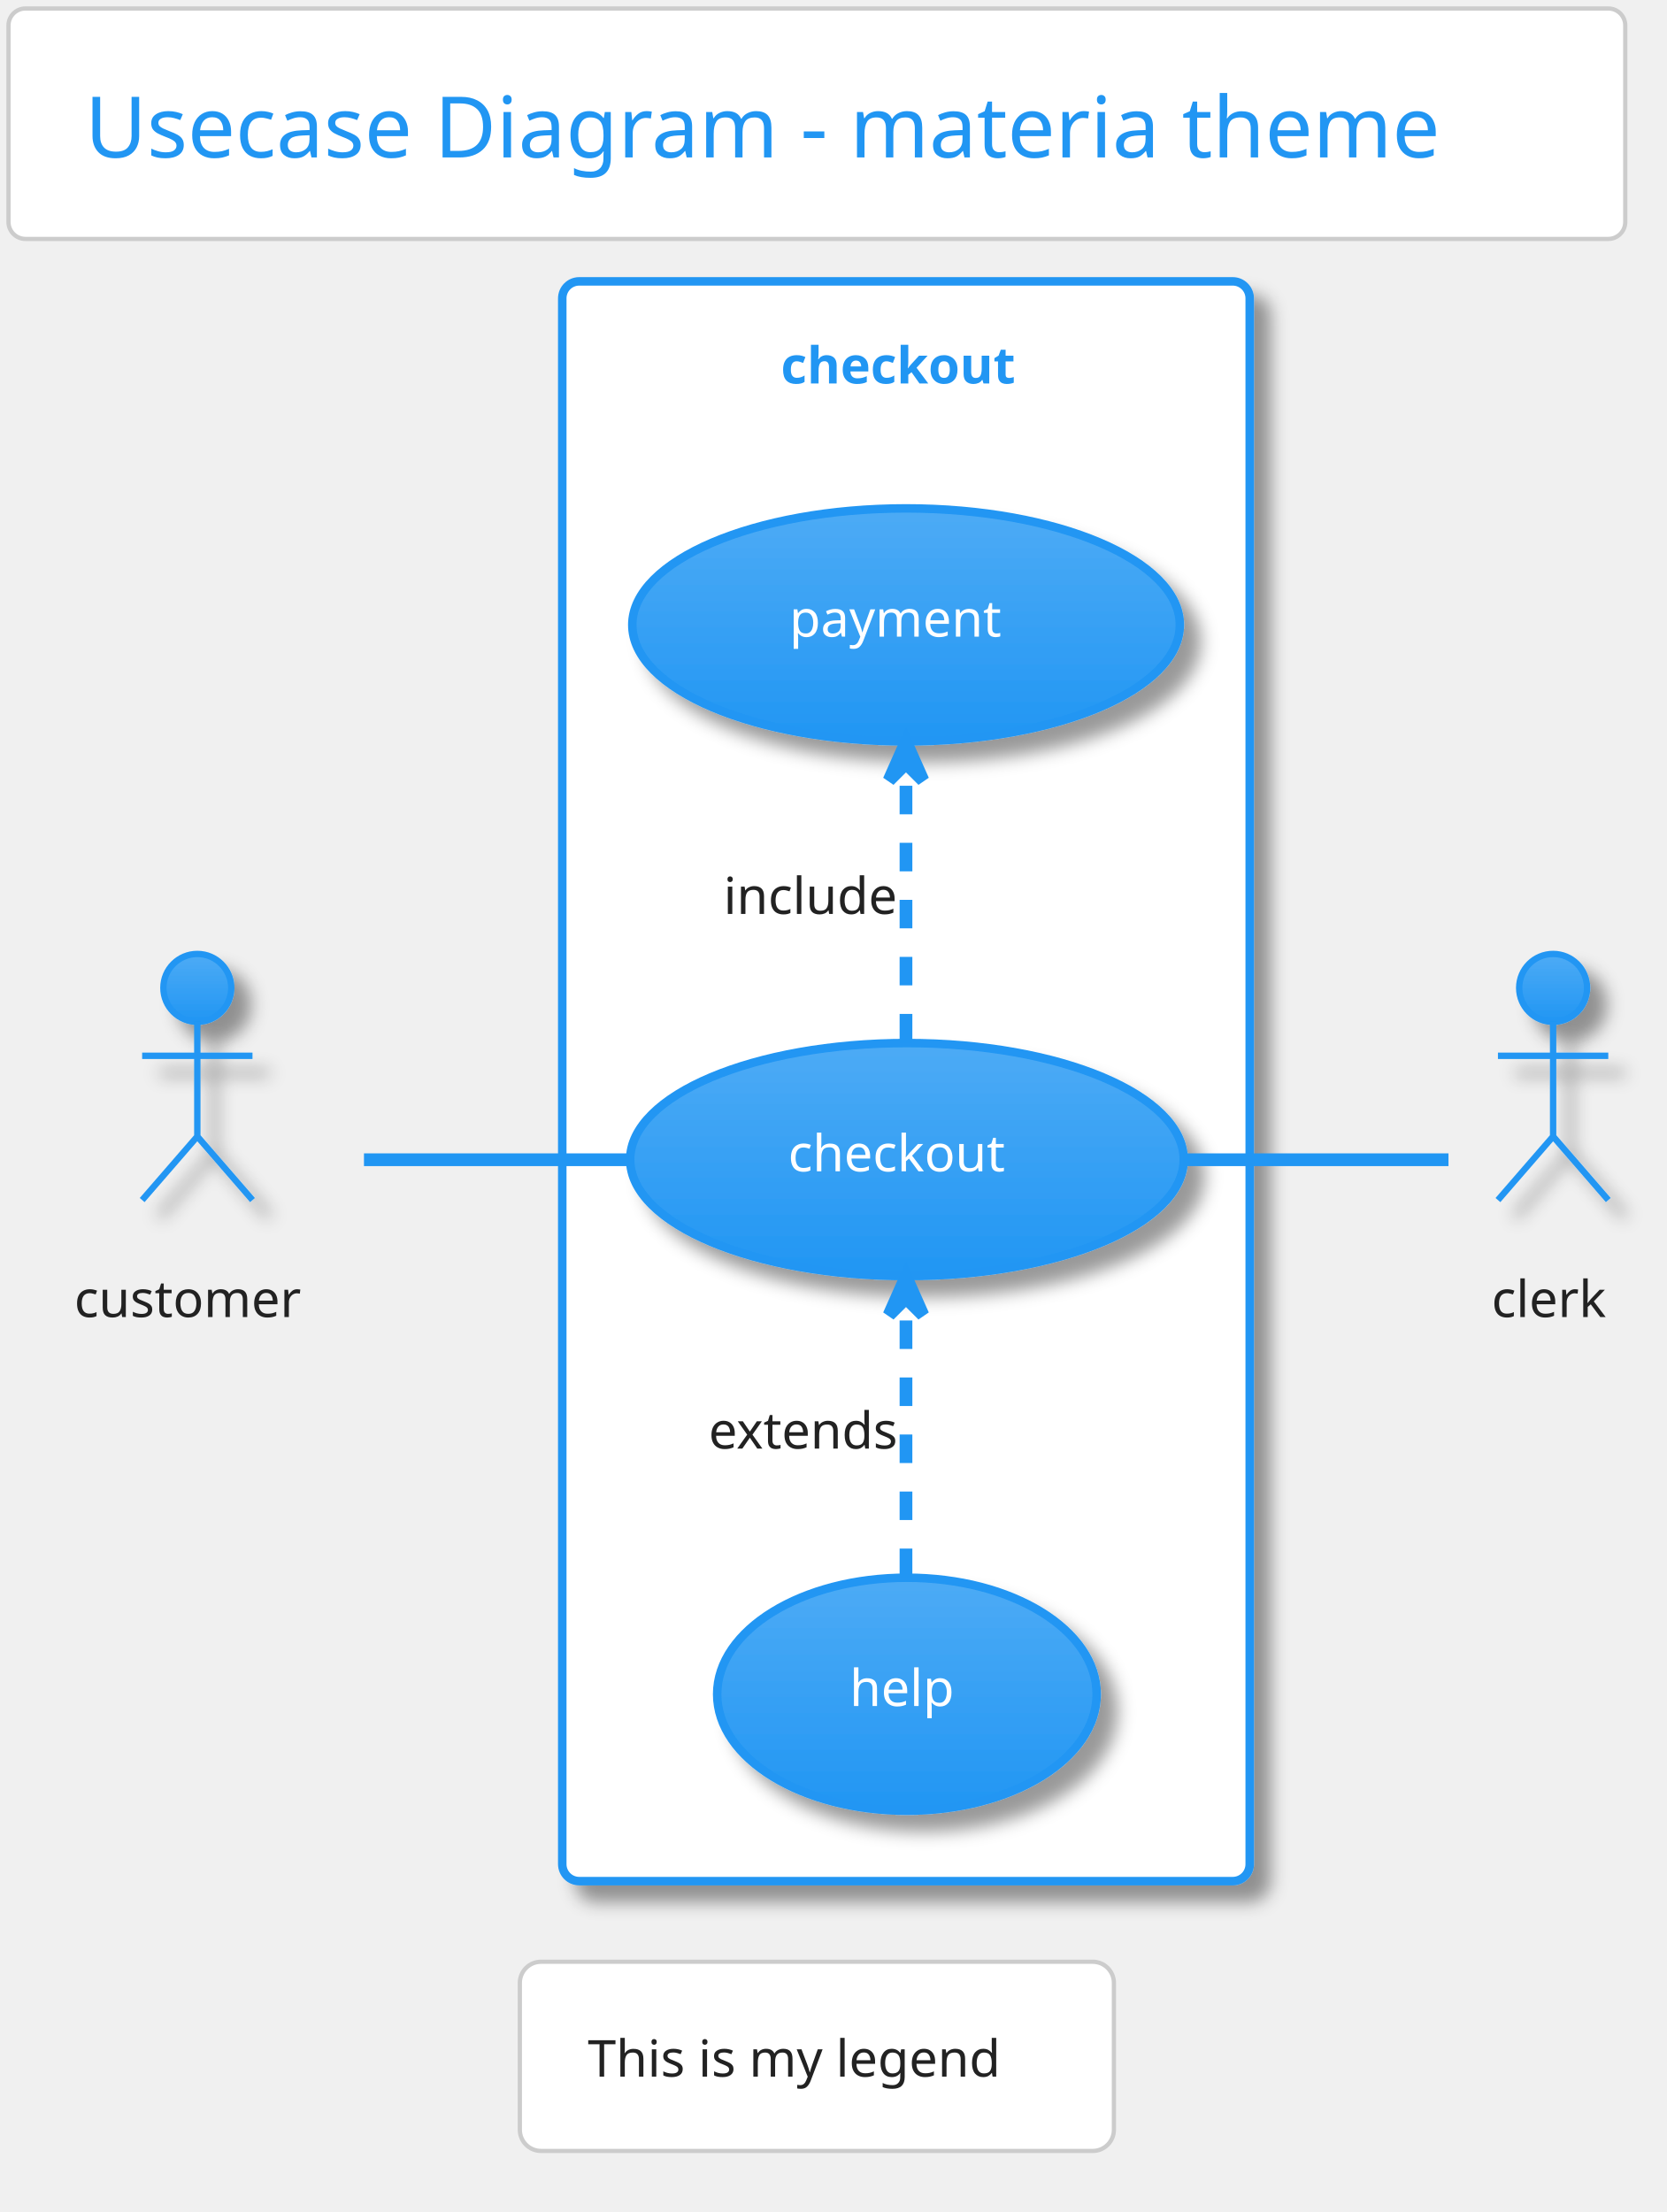
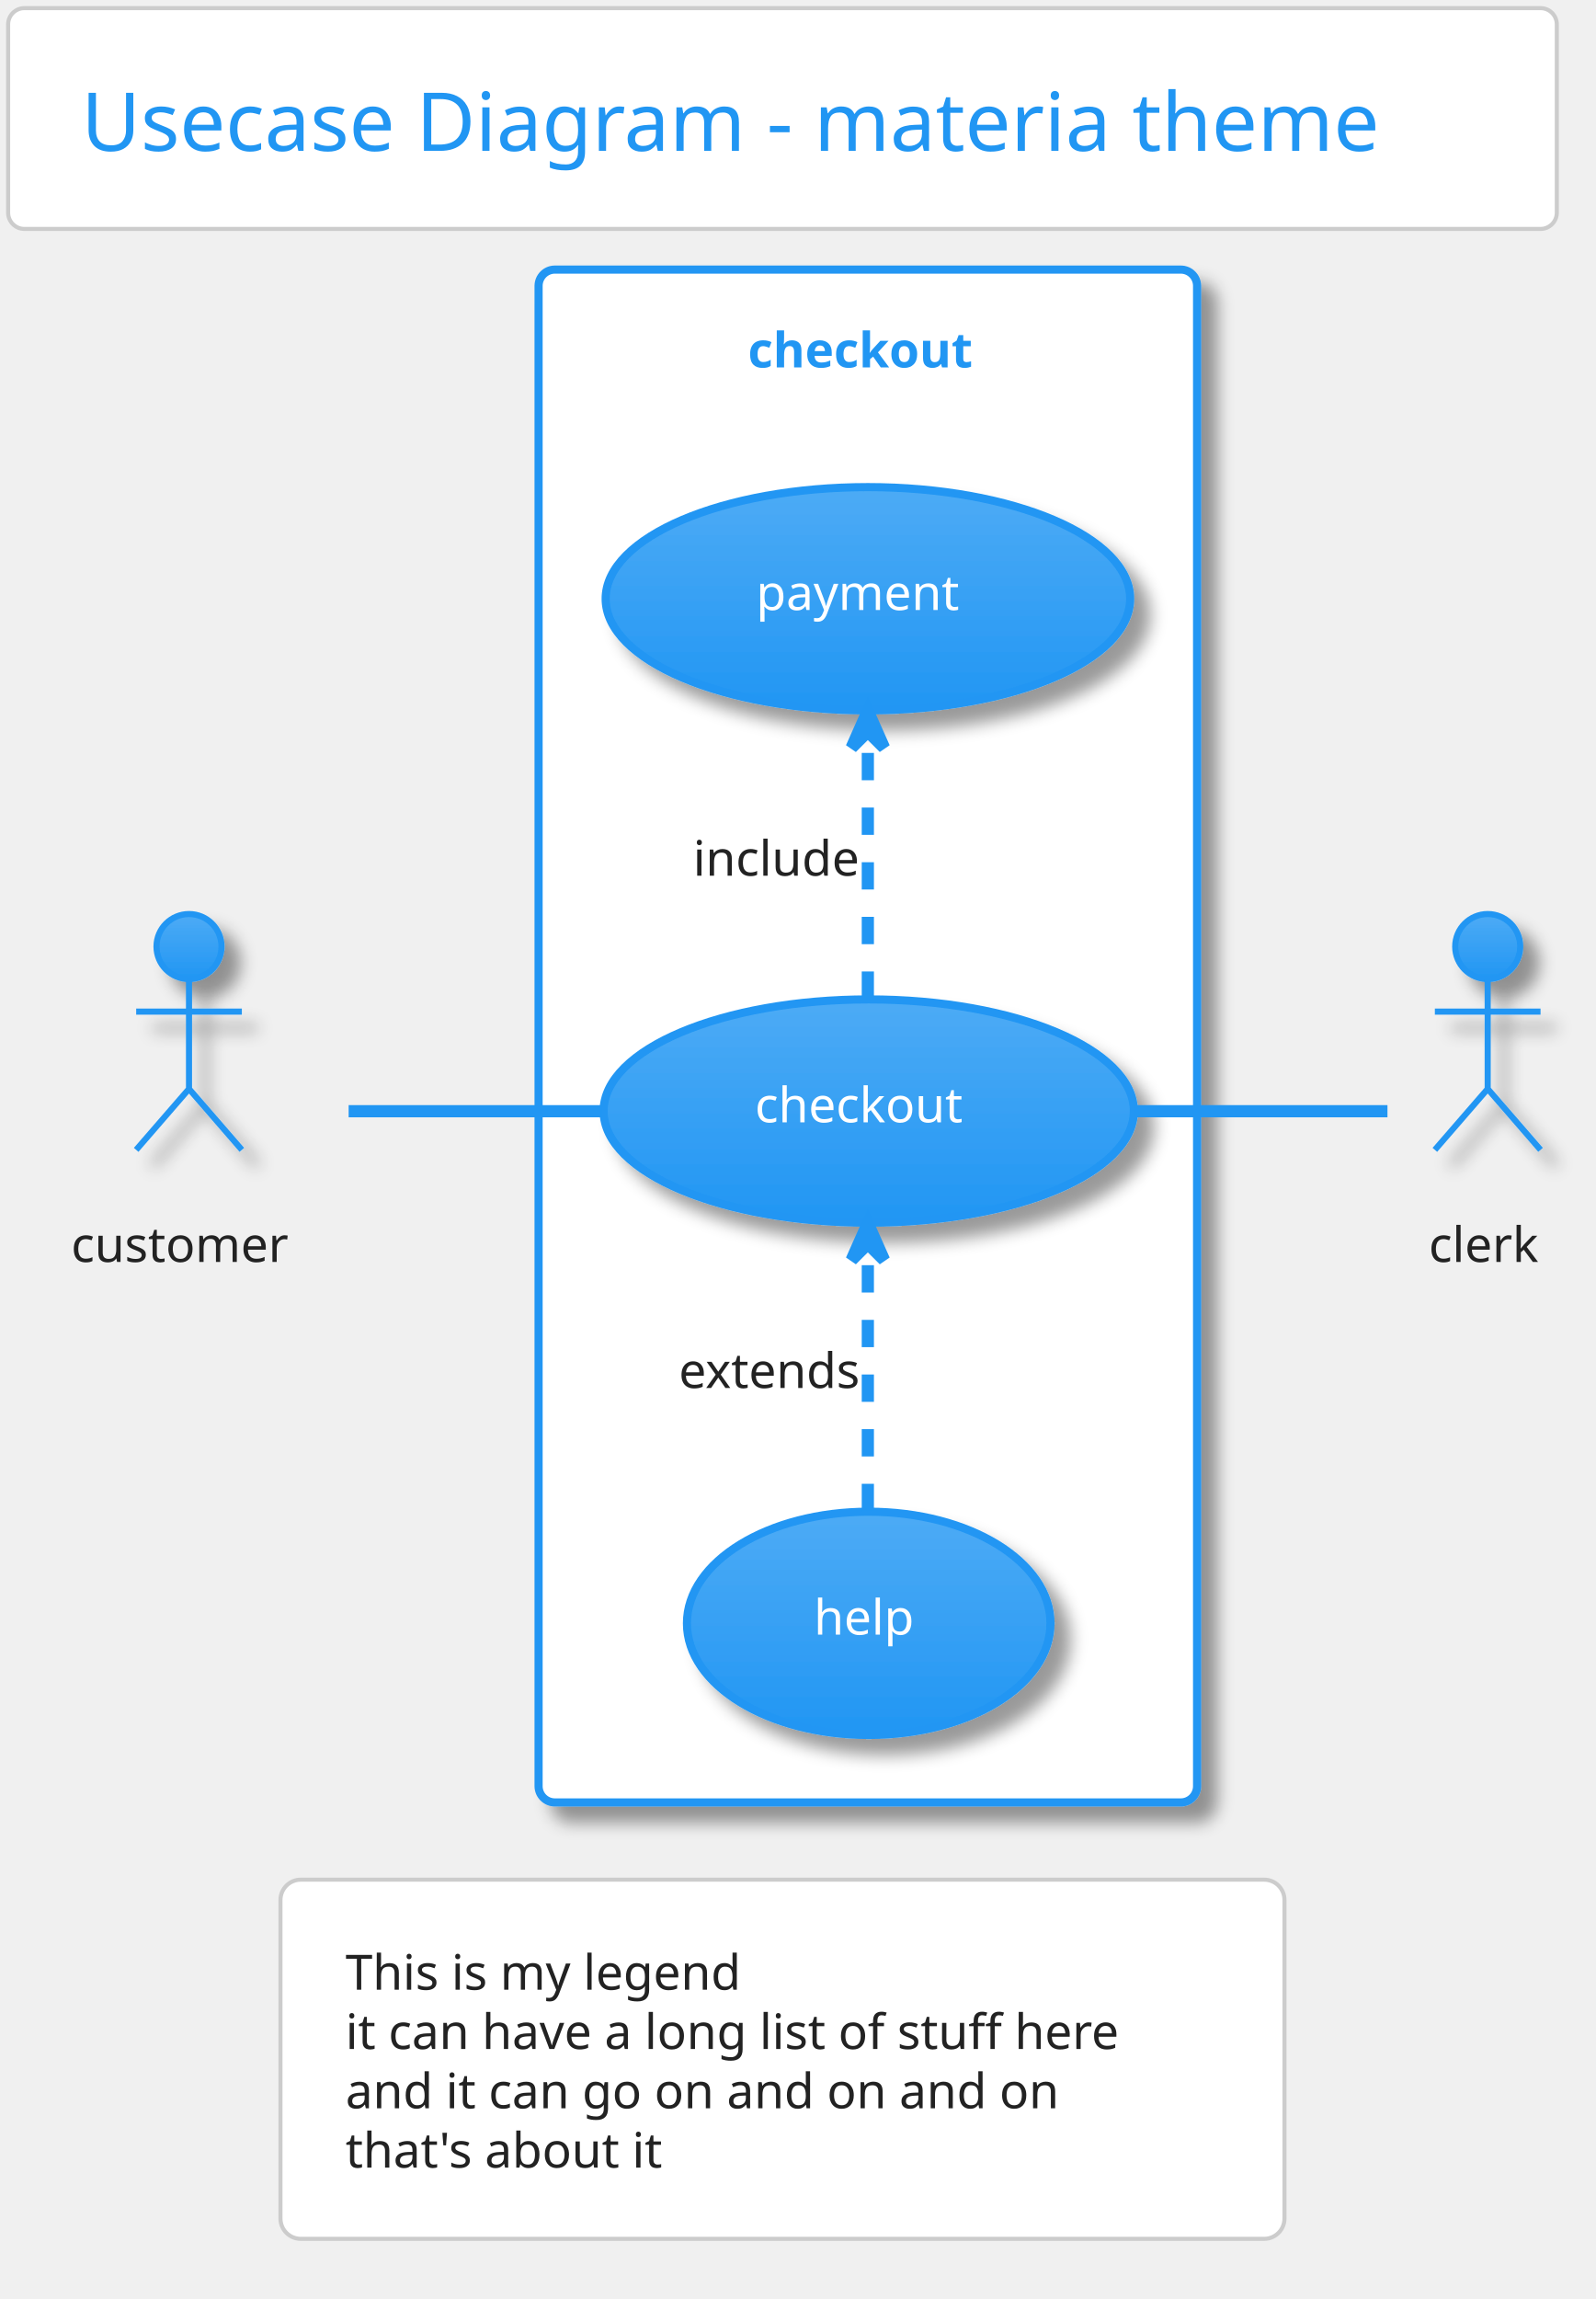
- <svg xmlns="http://www.w3.org/2000/svg" contentScriptType="application/ecmascript" contentStyleType="text/css" height="543.75px" preserveAspectRatio="none" style="width:409px;height:543px;background:#00000000;" version="1.1" viewBox="0 0 409 543" width="409.375px" zoomAndPan="magnify">
+ <svg xmlns="http://www.w3.org/2000/svg" contentScriptType="application/ecmascript" contentStyleType="text/css" height="589.583px" preserveAspectRatio="none" style="width:409px;height:589px;background:#00000000;" version="1.1" viewBox="0 0 409 589" width="409.375px" zoomAndPan="magnify">
  <defs>
-     <linearGradient id="g12i49713jxef40" x1="50%" x2="50%" y1="0%" y2="100%">
+     <linearGradient id="gazlo17h9b2ci0" x1="50%" x2="50%" y1="0%" y2="100%">
      <stop offset="0%" stop-color="#FFFFFF" />
      <stop offset="100%" stop-color="#FFFFFF" />
    </linearGradient>
-     <filter height="300%" id="f12i49713jxef4" width="300%" x="-1" y="-1">
+     <filter height="300%" id="fazlo17h9b2ci" width="300%" x="-1" y="-1">
      <feGaussianBlur result="blurOut" stdDeviation="2.083" />
      <feColorMatrix in="blurOut" result="blurOut2" type="matrix" values="0 0 0 0 0 0 0 0 0 0 0 0 0 0 0 0 0 0 .4 0" />
      <feOffset dx="4.167" dy="4.167" in="blurOut2" result="blurOut3" />
      <feBlend in="SourceGraphic" in2="blurOut3" mode="normal" />
    </filter>
-     <linearGradient id="g12i49713jxef41" x1="50%" x2="50%" y1="0%" y2="100%">
+     <linearGradient id="gazlo17h9b2ci1" x1="50%" x2="50%" y1="0%" y2="100%">
      <stop offset="0%" stop-color="#4DABF5" />
      <stop offset="100%" stop-color="#2196F3" />
    </linearGradient>
  </defs>
  <g>
-     <rect fill="url(#g12i49713jxef40)" height="56.569" rx="4.167" ry="4.167" style="stroke:#CCCCCC;stroke-width:1.042;" width="396.875" x="2.083" y="2.083" />
+     <rect fill="url(#gazlo17h9b2ci0)" height="56.569" rx="4.167" ry="4.167" style="stroke:#CCCCCC;stroke-width:1.042;" width="396.875" x="2.083" y="2.083" />
    <text fill="#2196F3" font-family="Verdana" font-size="20.833" lengthAdjust="spacing" textLength="359.375" x="20.833" y="38.654">Usecase Diagram - materia theme</text>
-     <rect fill="url(#g12i49713jxef40)" filter="url(#f12i49713jxef4)" height="392.708" rx="4.167" ry="4.167" style="stroke:#2196F3;stroke-width:2.083;" width="168.75" x="138.021" y="69.069" />
+     <rect fill="url(#gazlo17h9b2ci0)" filter="url(#fazlo17h9b2ci)" height="392.708" rx="4.167" ry="4.167" style="stroke:#2196F3;stroke-width:2.083;" width="168.75" x="138.021" y="69.069" />
    <text fill="#2196F3" font-family="Verdana" font-size="12.5" font-weight="bold" lengthAdjust="spacing" textLength="61.458" x="191.667" y="94.137">checkout</text>
-     <ellipse cx="222.631" cy="284.647" fill="url(#g12i49713jxef41)" filter="url(#f12i49713jxef4)" rx="67.943" ry="28.599" style="stroke:#2196F3;stroke-width:2.083;" />
+     <ellipse cx="222.631" cy="284.647" fill="url(#gazlo17h9b2ci1)" filter="url(#fazlo17h9b2ci)" rx="67.943" ry="28.599" style="stroke:#2196F3;stroke-width:2.083;" />
    <text fill="#FFFFFF" font-family="Verdana" font-size="12.5" lengthAdjust="spacing" textLength="58.333" x="193.464" y="287.535">checkout</text>
-     <ellipse cx="222.415" cy="153.397" fill="url(#g12i49713jxef41)" filter="url(#f12i49713jxef4)" rx="67.207" ry="28.599" style="stroke:#2196F3;stroke-width:2.083;" />
+     <ellipse cx="222.415" cy="153.397" fill="url(#gazlo17h9b2ci1)" filter="url(#fazlo17h9b2ci)" rx="67.207" ry="28.599" style="stroke:#2196F3;stroke-width:2.083;" />
    <text fill="#FFFFFF" font-family="Verdana" font-size="12.5" lengthAdjust="spacing" textLength="57.292" x="193.769" y="156.285">payment</text>
-     <ellipse cx="222.624" cy="415.897" fill="url(#g12i49713jxef41)" filter="url(#f12i49713jxef4)" rx="46.583" ry="28.599" style="stroke:#2196F3;stroke-width:2.083;" />
+     <ellipse cx="222.624" cy="415.897" fill="url(#gazlo17h9b2ci1)" filter="url(#fazlo17h9b2ci)" rx="46.583" ry="28.599" style="stroke:#2196F3;stroke-width:2.083;" />
    <text fill="#FFFFFF" font-family="Verdana" font-size="12.5" lengthAdjust="spacing" textLength="28.125" x="208.562" y="418.785">help</text>
-     <ellipse cx="48.438" cy="242.507" fill="url(#g12i49713jxef41)" filter="url(#f12i49713jxef4)" rx="8.333" ry="8.333" style="stroke:#2196F3;stroke-width:1.562;" />
-     <path d="M48.438,250.84 L48.438,278.965 M34.896,259.174 L61.979,259.174 M48.438,278.965 L34.896,294.59 M48.438,278.965 L61.979,294.59 " fill="none" filter="url(#f12i49713jxef4)" style="stroke:#2196F3;stroke-width:1.562;" />
+     <ellipse cx="48.438" cy="242.507" fill="url(#gazlo17h9b2ci1)" filter="url(#fazlo17h9b2ci)" rx="8.333" ry="8.333" style="stroke:#2196F3;stroke-width:1.562;" />
+     <path d="M48.438,250.84 L48.438,278.965 M34.896,259.174 L61.979,259.174 M48.438,278.965 L34.896,294.59 M48.438,278.965 L61.979,294.59 " fill="none" filter="url(#fazlo17h9b2ci)" style="stroke:#2196F3;stroke-width:1.562;" />
    <text fill="#222222" font-family="Verdana" font-size="12.5" lengthAdjust="spacing" textLength="60.417" x="18.229" y="323.303">customer</text>
-     <ellipse cx="381.25" cy="242.507" fill="url(#g12i49713jxef41)" filter="url(#f12i49713jxef4)" rx="8.333" ry="8.333" style="stroke:#2196F3;stroke-width:1.562;" />
-     <path d="M381.25,250.84 L381.25,278.965 M367.708,259.174 L394.792,259.174 M381.25,278.965 L367.708,294.59 M381.25,278.965 L394.792,294.59 " fill="none" filter="url(#f12i49713jxef4)" style="stroke:#2196F3;stroke-width:1.562;" />
+     <ellipse cx="381.25" cy="242.507" fill="url(#gazlo17h9b2ci1)" filter="url(#fazlo17h9b2ci)" rx="8.333" ry="8.333" style="stroke:#2196F3;stroke-width:1.562;" />
+     <path d="M381.25,250.84 L381.25,278.965 M367.708,259.174 L394.792,259.174 M381.25,278.965 L367.708,294.59 M381.25,278.965 L394.792,294.59 " fill="none" filter="url(#fazlo17h9b2ci)" style="stroke:#2196F3;stroke-width:1.562;" />
    <text fill="#222222" font-family="Verdana" font-size="12.5" lengthAdjust="spacing" textLength="30.208" x="366.146" y="323.303">clerk</text>
    <path d="M89.344,284.694 C108.677,284.694 132.438,284.694 154.438,284.694 " fill="none" id="customer-checkout" style="stroke:#2196F3;stroke-width:3.125;" />
    <path d="M222.396,255.892 C222.396,235.715 222.396,208.684 222.396,187.444 " fill="none" id="checkout-to-payment" style="stroke:#2196F3;stroke-width:3.125;stroke-dasharray:7.0,7.0;" />
    <polygon fill="#2196F3" points="222.396,182.184,218.229,191.559,222.396,187.392,226.562,191.559,222.396,182.184" style="stroke:#2196F3;stroke-width:3.125;" />
    <text fill="#222222" font-family="Verdana" font-size="12.5" lengthAdjust="spacing" textLength="45.833" x="177.604" y="224.345">include</text>
    <path d="M222.396,387.142 C222.396,366.965 222.396,339.934 222.396,318.694 " fill="none" id="help-to-checkout" style="stroke:#2196F3;stroke-width:3.125;stroke-dasharray:7.0,7.0;" />
    <polygon fill="#2196F3" points="222.396,313.434,218.229,322.809,222.396,318.642,226.562,322.809,222.396,313.434" style="stroke:#2196F3;stroke-width:3.125;" />
    <text fill="#222222" font-family="Verdana" font-size="12.5" lengthAdjust="spacing" textLength="53.125" x="173.958" y="355.595">extends</text>
    <path d="M290.375,284.694 C313.51,284.694 338.01,284.694 355.562,284.694 " fill="none" id="checkout-clerk" style="stroke:#2196F3;stroke-width:3.125;" />
-     <rect fill="#FFFFFF" height="46.442" rx="5.208" ry="5.208" style="stroke:#CCCCCC;stroke-width:1.042;" width="145.833" x="127.604" y="481.569" />
-     <text fill="#222222" font-family="Verdana" font-size="12.5" lengthAdjust="spacing" textLength="112.5" x="144.271" y="509.762">This is my legend</text>
+     <rect fill="#FFFFFF" height="92.017" rx="5.208" ry="5.208" style="stroke:#CCCCCC;stroke-width:1.042;" width="257.292" x="71.875" y="481.569" />
+     <text fill="#222222" font-family="Verdana" font-size="12.5" lengthAdjust="spacing" textLength="112.5" x="88.542" y="509.762">This is my legend</text>
+     <text fill="#222222" font-family="Verdana" font-size="12.5" lengthAdjust="spacing" textLength="223.958" x="88.542" y="524.953">it can have a long list of stuff here</text>
+     <text fill="#222222" font-family="Verdana" font-size="12.5" lengthAdjust="spacing" textLength="206.25" x="88.542" y="540.145">and it can go on and on and on</text>
+     <text fill="#222222" font-family="Verdana" font-size="12.5" lengthAdjust="spacing" textLength="92.708" x="88.542" y="555.337">that's about it</text>
  </g>
</svg>
